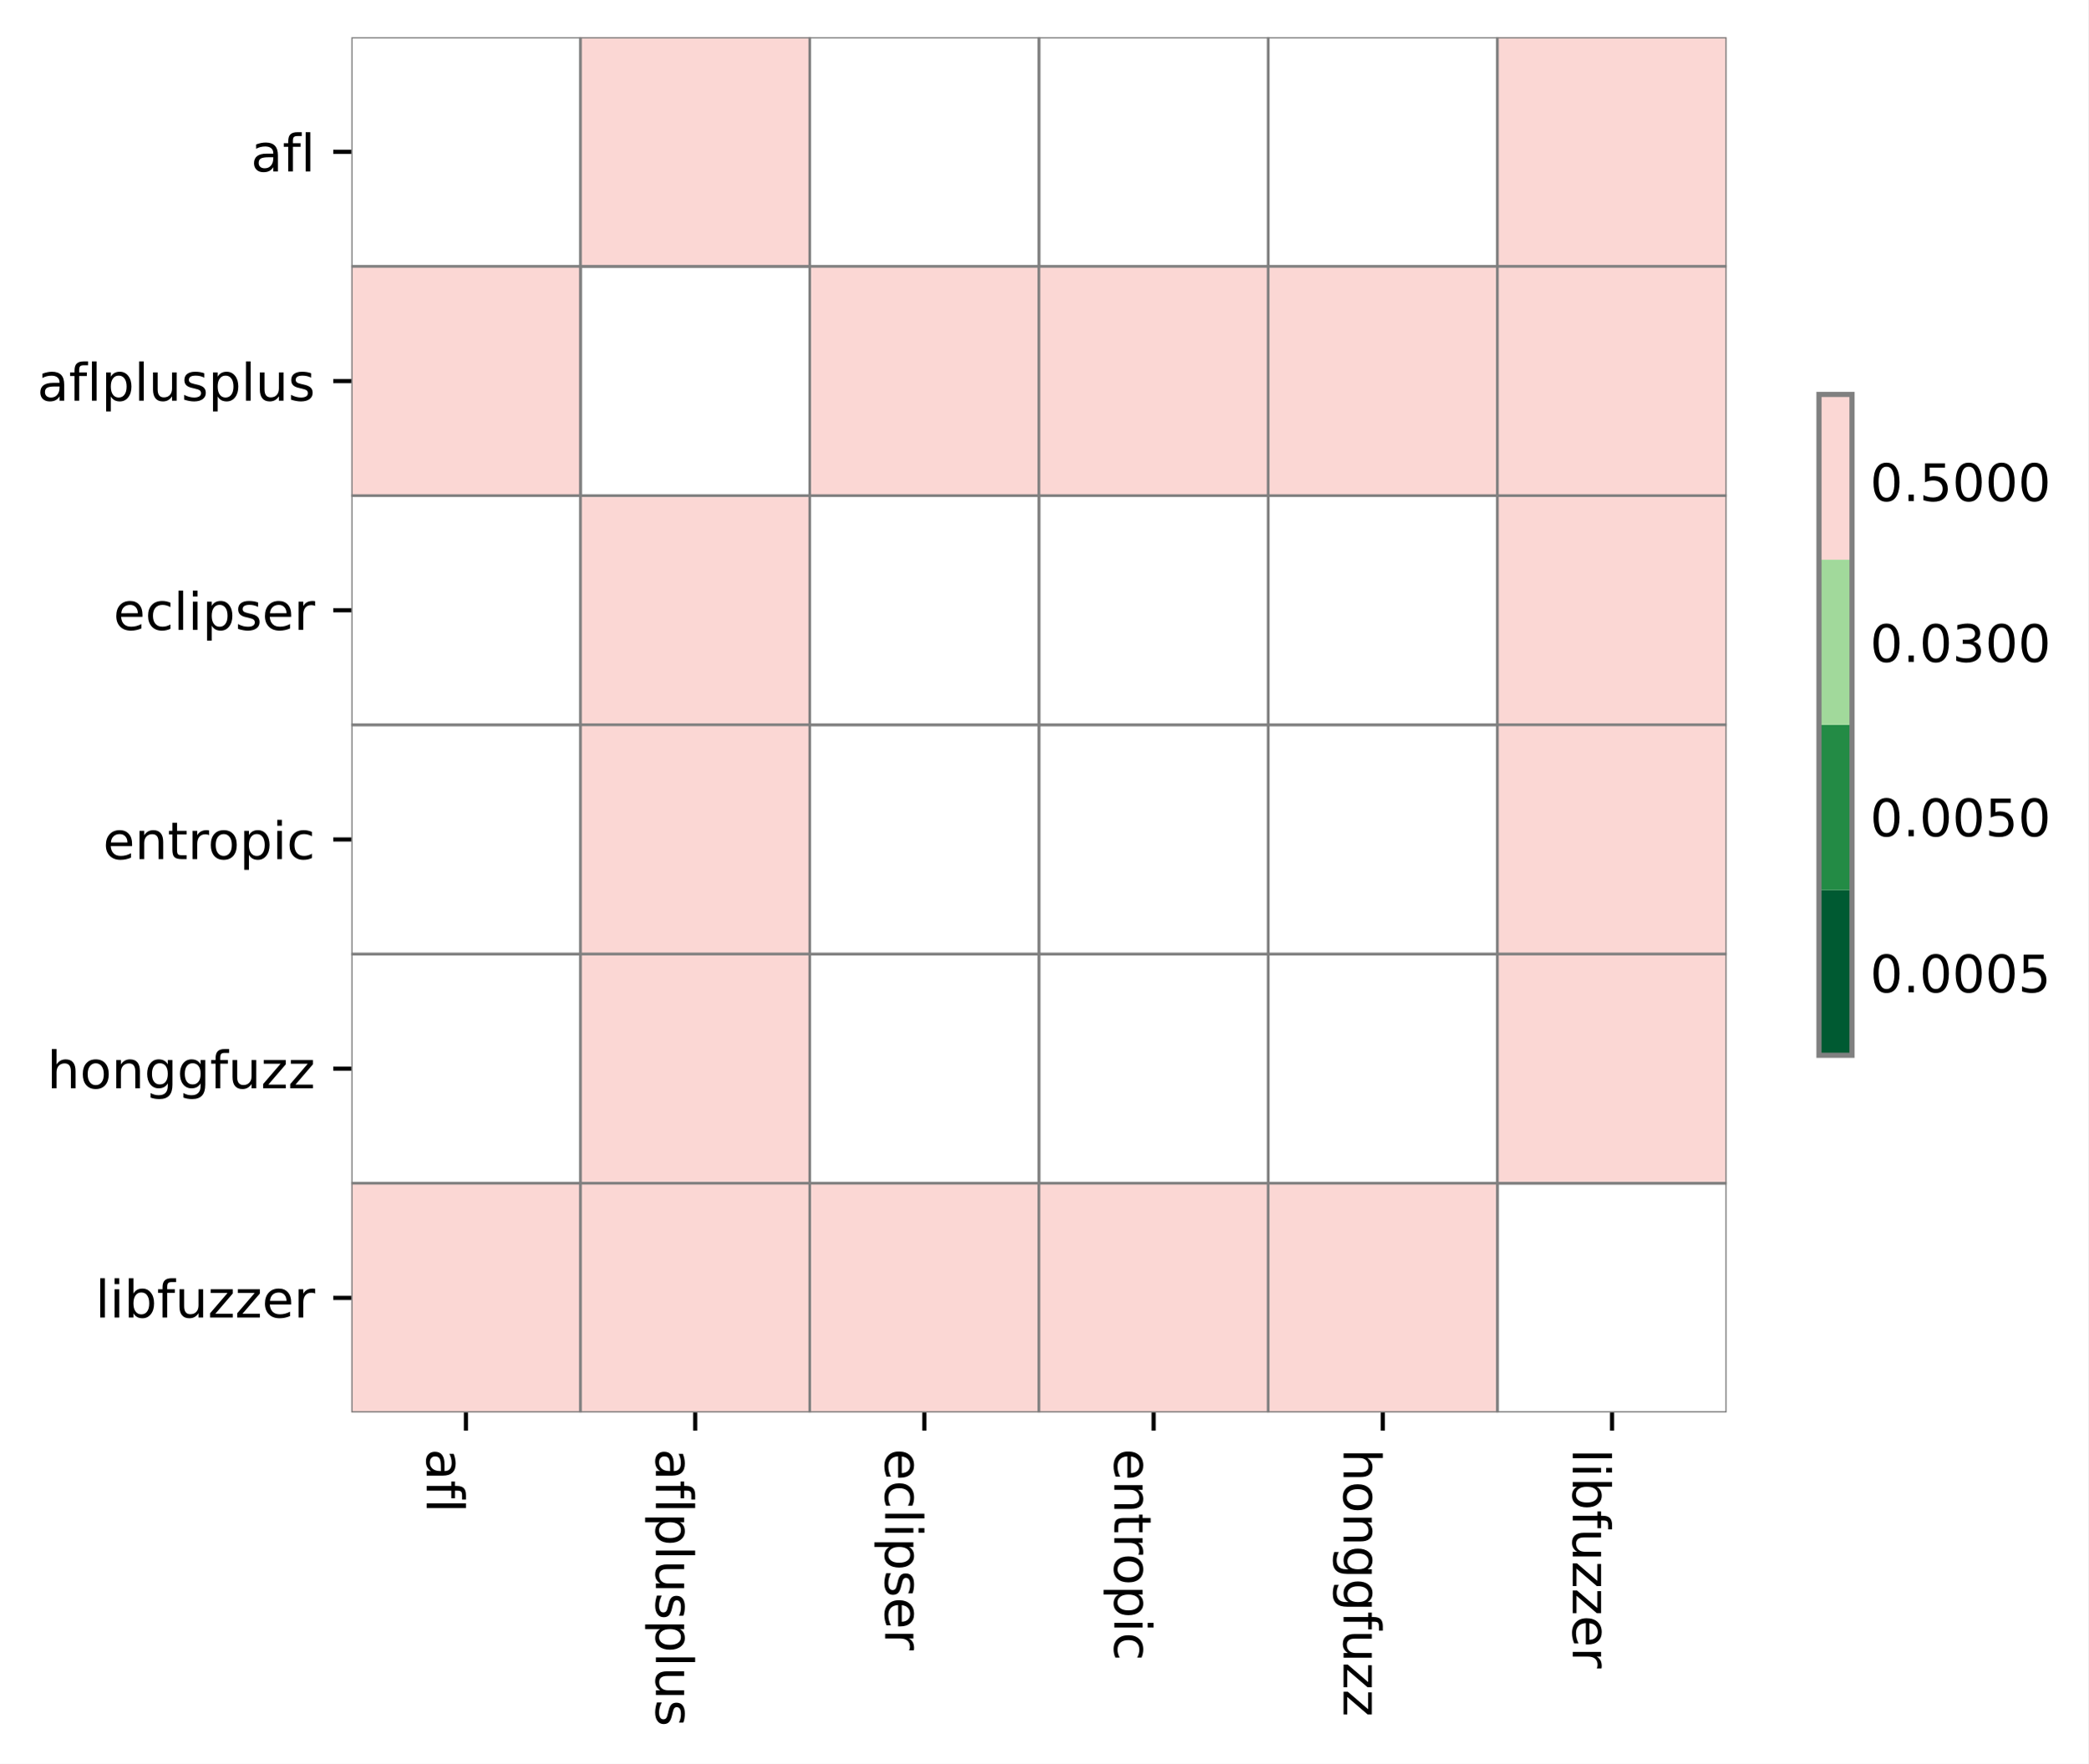
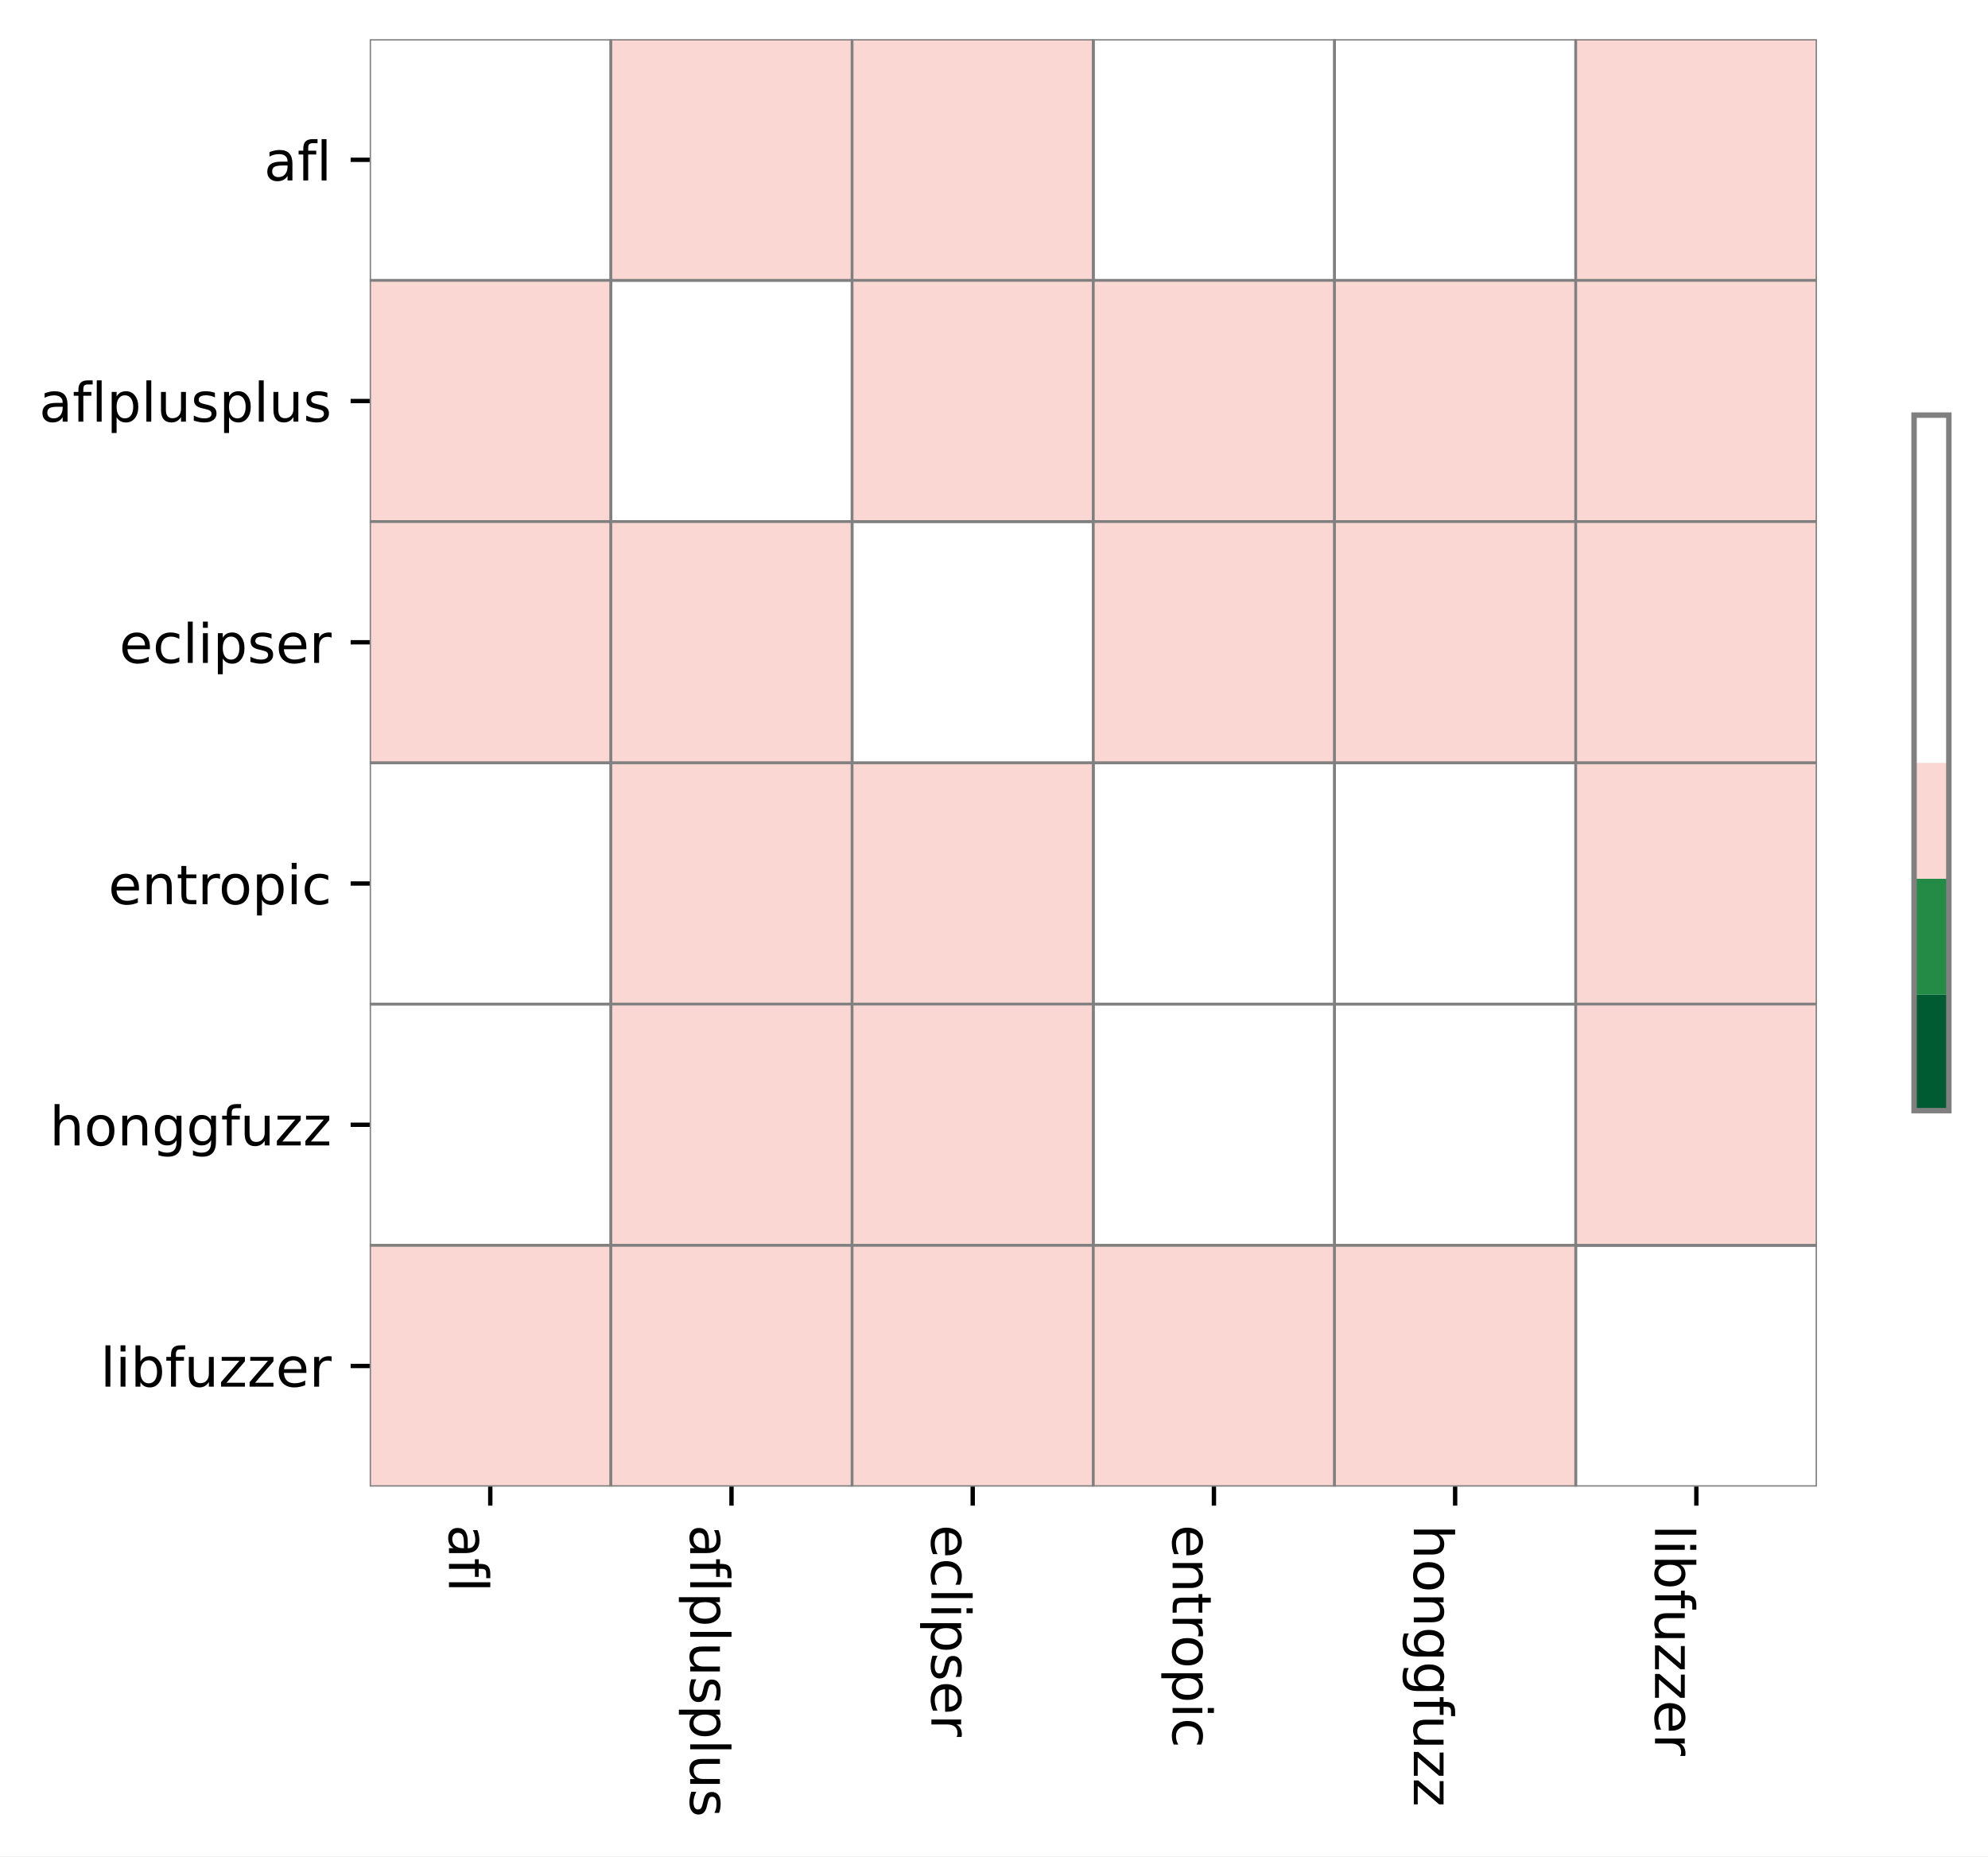
- <svg xmlns="http://www.w3.org/2000/svg" xmlns:xlink="http://www.w3.org/1999/xlink" width="404.026pt" height="341.285pt" viewBox="0 0 404.026 341.285" version="1.1">
+ <svg xmlns="http://www.w3.org/2000/svg" xmlns:xlink="http://www.w3.org/1999/xlink" width="365.535pt" height="341.285pt" viewBox="0 0 365.535 341.285" version="1.1">
  <defs>
    <style type="text/css">*{stroke-linejoin: round; stroke-linecap: butt}</style>
  </defs>
  <g id="figure_1">
    <g id="patch_1">
-       <path d="M 0 341.285  L 404.026 341.285  L 404.026 0  L 0 0  z " style="fill: #ffffff" />
+       <path d="M 0 341.285  L 365.535 341.285  L 365.535 0  L 0 0  z " style="fill: #ffffff" />
    </g>
    <g id="axes_1">
      <g id="patch_2">
        <path d="M 67.973 273.312  L 334.085 273.312  L 334.085 7.2  L 67.973 7.2  z " style="fill: #ffffff" />
      </g>
      <g id="QuadMesh_1">
-         <path d="M 67.973 7.2  L 112.325 7.2  L 112.325 51.552  L 67.973 51.552  L 67.973 7.2  " clip-path="url(#pc93b83609f)" style="fill: none; stroke: #808080; stroke-width: 0.5" />
-         <path d="M 112.325 7.2  L 156.677 7.2  L 156.677 51.552  L 112.325 51.552  L 112.325 7.2  " clip-path="url(#pc93b83609f)" style="fill: #fbd7d4; stroke: #808080; stroke-width: 0.5" />
-         <path d="M 156.677 7.2  L 201.029 7.2  L 201.029 51.552  L 156.677 51.552  L 156.677 7.2  " clip-path="url(#pc93b83609f)" style="fill: none; stroke: #808080; stroke-width: 0.5" />
-         <path d="M 201.029 7.2  L 245.381 7.2  L 245.381 51.552  L 201.029 51.552  L 201.029 7.2  " clip-path="url(#pc93b83609f)" style="fill: none; stroke: #808080; stroke-width: 0.5" />
-         <path d="M 245.381 7.2  L 289.733 7.2  L 289.733 51.552  L 245.381 51.552  L 245.381 7.2  " clip-path="url(#pc93b83609f)" style="fill: none; stroke: #808080; stroke-width: 0.5" />
-         <path d="M 289.733 7.2  L 334.085 7.2  L 334.085 51.552  L 289.733 51.552  L 289.733 7.2  " clip-path="url(#pc93b83609f)" style="fill: #fbd7d4; stroke: #808080; stroke-width: 0.5" />
-         <path d="M 67.973 51.552  L 112.325 51.552  L 112.325 95.904  L 67.973 95.904  L 67.973 51.552  " clip-path="url(#pc93b83609f)" style="fill: #fbd7d4; stroke: #808080; stroke-width: 0.5" />
-         <path d="M 112.325 51.552  L 156.677 51.552  L 156.677 95.904  L 112.325 95.904  L 112.325 51.552  " clip-path="url(#pc93b83609f)" style="fill: none; stroke: #808080; stroke-width: 0.5" />
-         <path d="M 156.677 51.552  L 201.029 51.552  L 201.029 95.904  L 156.677 95.904  L 156.677 51.552  " clip-path="url(#pc93b83609f)" style="fill: #fbd7d4; stroke: #808080; stroke-width: 0.5" />
-         <path d="M 201.029 51.552  L 245.381 51.552  L 245.381 95.904  L 201.029 95.904  L 201.029 51.552  " clip-path="url(#pc93b83609f)" style="fill: #fbd7d4; stroke: #808080; stroke-width: 0.5" />
-         <path d="M 245.381 51.552  L 289.733 51.552  L 289.733 95.904  L 245.381 95.904  L 245.381 51.552  " clip-path="url(#pc93b83609f)" style="fill: #fbd7d4; stroke: #808080; stroke-width: 0.5" />
-         <path d="M 289.733 51.552  L 334.085 51.552  L 334.085 95.904  L 289.733 95.904  L 289.733 51.552  " clip-path="url(#pc93b83609f)" style="fill: #fbd7d4; stroke: #808080; stroke-width: 0.5" />
-         <path d="M 67.973 95.904  L 112.325 95.904  L 112.325 140.256  L 67.973 140.256  L 67.973 95.904  " clip-path="url(#pc93b83609f)" style="fill: none; stroke: #808080; stroke-width: 0.5" />
-         <path d="M 112.325 95.904  L 156.677 95.904  L 156.677 140.256  L 112.325 140.256  L 112.325 95.904  " clip-path="url(#pc93b83609f)" style="fill: #fbd7d4; stroke: #808080; stroke-width: 0.5" />
-         <path d="M 156.677 95.904  L 201.029 95.904  L 201.029 140.256  L 156.677 140.256  L 156.677 95.904  " clip-path="url(#pc93b83609f)" style="fill: none; stroke: #808080; stroke-width: 0.5" />
-         <path d="M 201.029 95.904  L 245.381 95.904  L 245.381 140.256  L 201.029 140.256  L 201.029 95.904  " clip-path="url(#pc93b83609f)" style="fill: none; stroke: #808080; stroke-width: 0.5" />
-         <path d="M 245.381 95.904  L 289.733 95.904  L 289.733 140.256  L 245.381 140.256  L 245.381 95.904  " clip-path="url(#pc93b83609f)" style="fill: none; stroke: #808080; stroke-width: 0.5" />
-         <path d="M 289.733 95.904  L 334.085 95.904  L 334.085 140.256  L 289.733 140.256  L 289.733 95.904  " clip-path="url(#pc93b83609f)" style="fill: #fbd7d4; stroke: #808080; stroke-width: 0.5" />
-         <path d="M 67.973 140.256  L 112.325 140.256  L 112.325 184.608  L 67.973 184.608  L 67.973 140.256  " clip-path="url(#pc93b83609f)" style="fill: none; stroke: #808080; stroke-width: 0.5" />
-         <path d="M 112.325 140.256  L 156.677 140.256  L 156.677 184.608  L 112.325 184.608  L 112.325 140.256  " clip-path="url(#pc93b83609f)" style="fill: #fbd7d4; stroke: #808080; stroke-width: 0.5" />
-         <path d="M 156.677 140.256  L 201.029 140.256  L 201.029 184.608  L 156.677 184.608  L 156.677 140.256  " clip-path="url(#pc93b83609f)" style="fill: none; stroke: #808080; stroke-width: 0.5" />
-         <path d="M 201.029 140.256  L 245.381 140.256  L 245.381 184.608  L 201.029 184.608  L 201.029 140.256  " clip-path="url(#pc93b83609f)" style="fill: none; stroke: #808080; stroke-width: 0.5" />
-         <path d="M 245.381 140.256  L 289.733 140.256  L 289.733 184.608  L 245.381 184.608  L 245.381 140.256  " clip-path="url(#pc93b83609f)" style="fill: none; stroke: #808080; stroke-width: 0.5" />
-         <path d="M 289.733 140.256  L 334.085 140.256  L 334.085 184.608  L 289.733 184.608  L 289.733 140.256  " clip-path="url(#pc93b83609f)" style="fill: #fbd7d4; stroke: #808080; stroke-width: 0.5" />
-         <path d="M 67.973 184.608  L 112.325 184.608  L 112.325 228.96  L 67.973 228.96  L 67.973 184.608  " clip-path="url(#pc93b83609f)" style="fill: none; stroke: #808080; stroke-width: 0.5" />
-         <path d="M 112.325 184.608  L 156.677 184.608  L 156.677 228.96  L 112.325 228.96  L 112.325 184.608  " clip-path="url(#pc93b83609f)" style="fill: #fbd7d4; stroke: #808080; stroke-width: 0.5" />
-         <path d="M 156.677 184.608  L 201.029 184.608  L 201.029 228.96  L 156.677 228.96  L 156.677 184.608  " clip-path="url(#pc93b83609f)" style="fill: none; stroke: #808080; stroke-width: 0.5" />
-         <path d="M 201.029 184.608  L 245.381 184.608  L 245.381 228.96  L 201.029 228.96  L 201.029 184.608  " clip-path="url(#pc93b83609f)" style="fill: none; stroke: #808080; stroke-width: 0.5" />
-         <path d="M 245.381 184.608  L 289.733 184.608  L 289.733 228.96  L 245.381 228.96  L 245.381 184.608  " clip-path="url(#pc93b83609f)" style="fill: none; stroke: #808080; stroke-width: 0.5" />
-         <path d="M 289.733 184.608  L 334.085 184.608  L 334.085 228.96  L 289.733 228.96  L 289.733 184.608  " clip-path="url(#pc93b83609f)" style="fill: #fbd7d4; stroke: #808080; stroke-width: 0.5" />
-         <path d="M 67.973 228.96  L 112.325 228.96  L 112.325 273.312  L 67.973 273.312  L 67.973 228.96  " clip-path="url(#pc93b83609f)" style="fill: #fbd7d4; stroke: #808080; stroke-width: 0.5" />
-         <path d="M 112.325 228.96  L 156.677 228.96  L 156.677 273.312  L 112.325 273.312  L 112.325 228.96  " clip-path="url(#pc93b83609f)" style="fill: #fbd7d4; stroke: #808080; stroke-width: 0.5" />
-         <path d="M 156.677 228.96  L 201.029 228.96  L 201.029 273.312  L 156.677 273.312  L 156.677 228.96  " clip-path="url(#pc93b83609f)" style="fill: #fbd7d4; stroke: #808080; stroke-width: 0.5" />
-         <path d="M 201.029 228.96  L 245.381 228.96  L 245.381 273.312  L 201.029 273.312  L 201.029 228.96  " clip-path="url(#pc93b83609f)" style="fill: #fbd7d4; stroke: #808080; stroke-width: 0.5" />
-         <path d="M 245.381 228.96  L 289.733 228.96  L 289.733 273.312  L 245.381 273.312  L 245.381 228.96  " clip-path="url(#pc93b83609f)" style="fill: #fbd7d4; stroke: #808080; stroke-width: 0.5" />
-         <path d="M 289.733 228.96  L 334.085 228.96  L 334.085 273.312  L 289.733 273.312  L 289.733 228.96  " clip-path="url(#pc93b83609f)" style="fill: none; stroke: #808080; stroke-width: 0.5" />
+         <path d="M 67.973 7.2  L 112.325 7.2  L 112.325 51.552  L 67.973 51.552  L 67.973 7.2  " clip-path="url(#p9a3f2625b1)" style="fill: none; stroke: #808080; stroke-width: 0.5" />
+         <path d="M 112.325 7.2  L 156.677 7.2  L 156.677 51.552  L 112.325 51.552  L 112.325 7.2  " clip-path="url(#p9a3f2625b1)" style="fill: #fbd7d4; stroke: #808080; stroke-width: 0.5" />
+         <path d="M 156.677 7.2  L 201.029 7.2  L 201.029 51.552  L 156.677 51.552  L 156.677 7.2  " clip-path="url(#p9a3f2625b1)" style="fill: #fbd7d4; stroke: #808080; stroke-width: 0.5" />
+         <path d="M 201.029 7.2  L 245.381 7.2  L 245.381 51.552  L 201.029 51.552  L 201.029 7.2  " clip-path="url(#p9a3f2625b1)" style="fill: none; stroke: #808080; stroke-width: 0.5" />
+         <path d="M 245.381 7.2  L 289.733 7.2  L 289.733 51.552  L 245.381 51.552  L 245.381 7.2  " clip-path="url(#p9a3f2625b1)" style="fill: none; stroke: #808080; stroke-width: 0.5" />
+         <path d="M 289.733 7.2  L 334.085 7.2  L 334.085 51.552  L 289.733 51.552  L 289.733 7.2  " clip-path="url(#p9a3f2625b1)" style="fill: #fbd7d4; stroke: #808080; stroke-width: 0.5" />
+         <path d="M 67.973 51.552  L 112.325 51.552  L 112.325 95.904  L 67.973 95.904  L 67.973 51.552  " clip-path="url(#p9a3f2625b1)" style="fill: #fbd7d4; stroke: #808080; stroke-width: 0.5" />
+         <path d="M 112.325 51.552  L 156.677 51.552  L 156.677 95.904  L 112.325 95.904  L 112.325 51.552  " clip-path="url(#p9a3f2625b1)" style="fill: none; stroke: #808080; stroke-width: 0.5" />
+         <path d="M 156.677 51.552  L 201.029 51.552  L 201.029 95.904  L 156.677 95.904  L 156.677 51.552  " clip-path="url(#p9a3f2625b1)" style="fill: #fbd7d4; stroke: #808080; stroke-width: 0.5" />
+         <path d="M 201.029 51.552  L 245.381 51.552  L 245.381 95.904  L 201.029 95.904  L 201.029 51.552  " clip-path="url(#p9a3f2625b1)" style="fill: #fbd7d4; stroke: #808080; stroke-width: 0.5" />
+         <path d="M 245.381 51.552  L 289.733 51.552  L 289.733 95.904  L 245.381 95.904  L 245.381 51.552  " clip-path="url(#p9a3f2625b1)" style="fill: #fbd7d4; stroke: #808080; stroke-width: 0.5" />
+         <path d="M 289.733 51.552  L 334.085 51.552  L 334.085 95.904  L 289.733 95.904  L 289.733 51.552  " clip-path="url(#p9a3f2625b1)" style="fill: #fbd7d4; stroke: #808080; stroke-width: 0.5" />
+         <path d="M 67.973 95.904  L 112.325 95.904  L 112.325 140.256  L 67.973 140.256  L 67.973 95.904  " clip-path="url(#p9a3f2625b1)" style="fill: #fbd7d4; stroke: #808080; stroke-width: 0.5" />
+         <path d="M 112.325 95.904  L 156.677 95.904  L 156.677 140.256  L 112.325 140.256  L 112.325 95.904  " clip-path="url(#p9a3f2625b1)" style="fill: #fbd7d4; stroke: #808080; stroke-width: 0.5" />
+         <path d="M 156.677 95.904  L 201.029 95.904  L 201.029 140.256  L 156.677 140.256  L 156.677 95.904  " clip-path="url(#p9a3f2625b1)" style="fill: none; stroke: #808080; stroke-width: 0.5" />
+         <path d="M 201.029 95.904  L 245.381 95.904  L 245.381 140.256  L 201.029 140.256  L 201.029 95.904  " clip-path="url(#p9a3f2625b1)" style="fill: #fbd7d4; stroke: #808080; stroke-width: 0.5" />
+         <path d="M 245.381 95.904  L 289.733 95.904  L 289.733 140.256  L 245.381 140.256  L 245.381 95.904  " clip-path="url(#p9a3f2625b1)" style="fill: #fbd7d4; stroke: #808080; stroke-width: 0.5" />
+         <path d="M 289.733 95.904  L 334.085 95.904  L 334.085 140.256  L 289.733 140.256  L 289.733 95.904  " clip-path="url(#p9a3f2625b1)" style="fill: #fbd7d4; stroke: #808080; stroke-width: 0.5" />
+         <path d="M 67.973 140.256  L 112.325 140.256  L 112.325 184.608  L 67.973 184.608  L 67.973 140.256  " clip-path="url(#p9a3f2625b1)" style="fill: none; stroke: #808080; stroke-width: 0.5" />
+         <path d="M 112.325 140.256  L 156.677 140.256  L 156.677 184.608  L 112.325 184.608  L 112.325 140.256  " clip-path="url(#p9a3f2625b1)" style="fill: #fbd7d4; stroke: #808080; stroke-width: 0.5" />
+         <path d="M 156.677 140.256  L 201.029 140.256  L 201.029 184.608  L 156.677 184.608  L 156.677 140.256  " clip-path="url(#p9a3f2625b1)" style="fill: #fbd7d4; stroke: #808080; stroke-width: 0.5" />
+         <path d="M 201.029 140.256  L 245.381 140.256  L 245.381 184.608  L 201.029 184.608  L 201.029 140.256  " clip-path="url(#p9a3f2625b1)" style="fill: none; stroke: #808080; stroke-width: 0.5" />
+         <path d="M 245.381 140.256  L 289.733 140.256  L 289.733 184.608  L 245.381 184.608  L 245.381 140.256  " clip-path="url(#p9a3f2625b1)" style="fill: none; stroke: #808080; stroke-width: 0.5" />
+         <path d="M 289.733 140.256  L 334.085 140.256  L 334.085 184.608  L 289.733 184.608  L 289.733 140.256  " clip-path="url(#p9a3f2625b1)" style="fill: #fbd7d4; stroke: #808080; stroke-width: 0.5" />
+         <path d="M 67.973 184.608  L 112.325 184.608  L 112.325 228.96  L 67.973 228.96  L 67.973 184.608  " clip-path="url(#p9a3f2625b1)" style="fill: none; stroke: #808080; stroke-width: 0.5" />
+         <path d="M 112.325 184.608  L 156.677 184.608  L 156.677 228.96  L 112.325 228.96  L 112.325 184.608  " clip-path="url(#p9a3f2625b1)" style="fill: #fbd7d4; stroke: #808080; stroke-width: 0.5" />
+         <path d="M 156.677 184.608  L 201.029 184.608  L 201.029 228.96  L 156.677 228.96  L 156.677 184.608  " clip-path="url(#p9a3f2625b1)" style="fill: #fbd7d4; stroke: #808080; stroke-width: 0.5" />
+         <path d="M 201.029 184.608  L 245.381 184.608  L 245.381 228.96  L 201.029 228.96  L 201.029 184.608  " clip-path="url(#p9a3f2625b1)" style="fill: none; stroke: #808080; stroke-width: 0.5" />
+         <path d="M 245.381 184.608  L 289.733 184.608  L 289.733 228.96  L 245.381 228.96  L 245.381 184.608  " clip-path="url(#p9a3f2625b1)" style="fill: none; stroke: #808080; stroke-width: 0.5" />
+         <path d="M 289.733 184.608  L 334.085 184.608  L 334.085 228.96  L 289.733 228.96  L 289.733 184.608  " clip-path="url(#p9a3f2625b1)" style="fill: #fbd7d4; stroke: #808080; stroke-width: 0.5" />
+         <path d="M 67.973 228.96  L 112.325 228.96  L 112.325 273.312  L 67.973 273.312  L 67.973 228.96  " clip-path="url(#p9a3f2625b1)" style="fill: #fbd7d4; stroke: #808080; stroke-width: 0.5" />
+         <path d="M 112.325 228.96  L 156.677 228.96  L 156.677 273.312  L 112.325 273.312  L 112.325 228.96  " clip-path="url(#p9a3f2625b1)" style="fill: #fbd7d4; stroke: #808080; stroke-width: 0.5" />
+         <path d="M 156.677 228.96  L 201.029 228.96  L 201.029 273.312  L 156.677 273.312  L 156.677 228.96  " clip-path="url(#p9a3f2625b1)" style="fill: #fbd7d4; stroke: #808080; stroke-width: 0.5" />
+         <path d="M 201.029 228.96  L 245.381 228.96  L 245.381 273.312  L 201.029 273.312  L 201.029 228.96  " clip-path="url(#p9a3f2625b1)" style="fill: #fbd7d4; stroke: #808080; stroke-width: 0.5" />
+         <path d="M 245.381 228.96  L 289.733 228.96  L 289.733 273.312  L 245.381 273.312  L 245.381 228.96  " clip-path="url(#p9a3f2625b1)" style="fill: #fbd7d4; stroke: #808080; stroke-width: 0.5" />
+         <path d="M 289.733 228.96  L 334.085 228.96  L 334.085 273.312  L 289.733 273.312  L 289.733 228.96  " clip-path="url(#p9a3f2625b1)" style="fill: none; stroke: #808080; stroke-width: 0.5" />
      </g>
      <g id="matplotlib.axis_1">
        <g id="xtick_1">
          <g id="line2d_1">
            <defs>
-               <path id="mb6310f0962" d="M 0 0  L 0 3.5  " style="stroke: #000000; stroke-width: 0.8" />
+               <path id="me389a4b0a9" d="M 0 0  L 0 3.5  " style="stroke: #000000; stroke-width: 0.8" />
            </defs>
            <g>
-               <use xlink:href="#mb6310f0962" x="90.149" y="273.312" style="stroke: #000000; stroke-width: 0.8" />
+               <use xlink:href="#me389a4b0a9" x="90.149" y="273.312" style="stroke: #000000; stroke-width: 0.8" />
            </g>
          </g>
          <g id="text_1">
            <g transform="translate(82.551 280.312)rotate(-270)scale(0.1 -0.1)">
              <defs>
                <path id="DejaVuSans-61" d="M 2194 1759  Q 1497 1759 1228 1600  Q 959 1441 959 1056  Q 959 750 1161 570  Q 1363 391 1709 391  Q 2188 391 2477 730  Q 2766 1069 2766 1631  L 2766 1759  L 2194 1759  z M 3341 1997  L 3341 0  L 2766 0  L 2766 531  Q 2569 213 2275 61  Q 1981 -91 1556 -91  Q 1019 -91 701 211  Q 384 513 384 1019  Q 384 1609 779 1909  Q 1175 2209 1959 2209  L 2766 2209  L 2766 2266  Q 2766 2663 2505 2880  Q 2244 3097 1772 3097  Q 1472 3097 1187 3025  Q 903 2953 641 2809  L 641 3341  Q 956 3463 1253 3523  Q 1550 3584 1831 3584  Q 2591 3584 2966 3190  Q 3341 2797 3341 1997  z " transform="scale(0.015625)" />
                <path id="DejaVuSans-66" d="M 2375 4863  L 2375 4384  L 1825 4384  Q 1516 4384 1395 4259  Q 1275 4134 1275 3809  L 1275 3500  L 2222 3500  L 2222 3053  L 1275 3053  L 1275 0  L 697 0  L 697 3053  L 147 3053  L 147 3500  L 697 3500  L 697 3744  Q 697 4328 969 4595  Q 1241 4863 1831 4863  L 2375 4863  z " transform="scale(0.015625)" />
                <path id="DejaVuSans-6c" d="M 603 4863  L 1178 4863  L 1178 0  L 603 0  L 603 4863  z " transform="scale(0.015625)" />
              </defs>
              <use xlink:href="#DejaVuSans-61" />
              <use xlink:href="#DejaVuSans-66" x="61.279" />
              <use xlink:href="#DejaVuSans-6c" x="96.484" />
            </g>
          </g>
        </g>
        <g id="xtick_2">
          <g id="line2d_2">
            <g>
-               <use xlink:href="#mb6310f0962" x="134.501" y="273.312" style="stroke: #000000; stroke-width: 0.8" />
+               <use xlink:href="#me389a4b0a9" x="134.501" y="273.312" style="stroke: #000000; stroke-width: 0.8" />
            </g>
          </g>
          <g id="text_2">
            <g transform="translate(126.903 280.312)rotate(-270)scale(0.1 -0.1)">
              <defs>
                <path id="DejaVuSans-70" d="M 1159 525  L 1159 -1331  L 581 -1331  L 581 3500  L 1159 3500  L 1159 2969  Q 1341 3281 1617 3432  Q 1894 3584 2278 3584  Q 2916 3584 3314 3078  Q 3713 2572 3713 1747  Q 3713 922 3314 415  Q 2916 -91 2278 -91  Q 1894 -91 1617 61  Q 1341 213 1159 525  z M 3116 1747  Q 3116 2381 2855 2742  Q 2594 3103 2138 3103  Q 1681 3103 1420 2742  Q 1159 2381 1159 1747  Q 1159 1113 1420 752  Q 1681 391 2138 391  Q 2594 391 2855 752  Q 3116 1113 3116 1747  z " transform="scale(0.015625)" />
                <path id="DejaVuSans-75" d="M 544 1381  L 544 3500  L 1119 3500  L 1119 1403  Q 1119 906 1312 657  Q 1506 409 1894 409  Q 2359 409 2629 706  Q 2900 1003 2900 1516  L 2900 3500  L 3475 3500  L 3475 0  L 2900 0  L 2900 538  Q 2691 219 2414 64  Q 2138 -91 1772 -91  Q 1169 -91 856 284  Q 544 659 544 1381  z M 1991 3584  L 1991 3584  z " transform="scale(0.015625)" />
                <path id="DejaVuSans-73" d="M 2834 3397  L 2834 2853  Q 2591 2978 2328 3040  Q 2066 3103 1784 3103  Q 1356 3103 1142 2972  Q 928 2841 928 2578  Q 928 2378 1081 2264  Q 1234 2150 1697 2047  L 1894 2003  Q 2506 1872 2764 1633  Q 3022 1394 3022 966  Q 3022 478 2636 193  Q 2250 -91 1575 -91  Q 1294 -91 989 -36  Q 684 19 347 128  L 347 722  Q 666 556 975 473  Q 1284 391 1588 391  Q 1994 391 2212 530  Q 2431 669 2431 922  Q 2431 1156 2273 1281  Q 2116 1406 1581 1522  L 1381 1569  Q 847 1681 609 1914  Q 372 2147 372 2553  Q 372 3047 722 3315  Q 1072 3584 1716 3584  Q 2034 3584 2315 3537  Q 2597 3491 2834 3397  z " transform="scale(0.015625)" />
              </defs>
              <use xlink:href="#DejaVuSans-61" />
              <use xlink:href="#DejaVuSans-66" x="61.279" />
              <use xlink:href="#DejaVuSans-6c" x="96.484" />
              <use xlink:href="#DejaVuSans-70" x="124.268" />
              <use xlink:href="#DejaVuSans-6c" x="187.744" />
              <use xlink:href="#DejaVuSans-75" x="215.527" />
              <use xlink:href="#DejaVuSans-73" x="278.906" />
              <use xlink:href="#DejaVuSans-70" x="331.006" />
              <use xlink:href="#DejaVuSans-6c" x="394.482" />
              <use xlink:href="#DejaVuSans-75" x="422.266" />
              <use xlink:href="#DejaVuSans-73" x="485.645" />
            </g>
          </g>
        </g>
        <g id="xtick_3">
          <g id="line2d_3">
            <g>
-               <use xlink:href="#mb6310f0962" x="178.853" y="273.312" style="stroke: #000000; stroke-width: 0.8" />
+               <use xlink:href="#me389a4b0a9" x="178.853" y="273.312" style="stroke: #000000; stroke-width: 0.8" />
            </g>
          </g>
          <g id="text_3">
            <g transform="translate(171.255 280.312)rotate(-270)scale(0.1 -0.1)">
              <defs>
                <path id="DejaVuSans-65" d="M 3597 1894  L 3597 1613  L 953 1613  Q 991 1019 1311 708  Q 1631 397 2203 397  Q 2534 397 2845 478  Q 3156 559 3463 722  L 3463 178  Q 3153 47 2828 -22  Q 2503 -91 2169 -91  Q 1331 -91 842 396  Q 353 884 353 1716  Q 353 2575 817 3079  Q 1281 3584 2069 3584  Q 2775 3584 3186 3129  Q 3597 2675 3597 1894  z M 3022 2063  Q 3016 2534 2758 2815  Q 2500 3097 2075 3097  Q 1594 3097 1305 2825  Q 1016 2553 972 2059  L 3022 2063  z " transform="scale(0.015625)" />
                <path id="DejaVuSans-63" d="M 3122 3366  L 3122 2828  Q 2878 2963 2633 3030  Q 2388 3097 2138 3097  Q 1578 3097 1268 2742  Q 959 2388 959 1747  Q 959 1106 1268 751  Q 1578 397 2138 397  Q 2388 397 2633 464  Q 2878 531 3122 666  L 3122 134  Q 2881 22 2623 -34  Q 2366 -91 2075 -91  Q 1284 -91 818 406  Q 353 903 353 1747  Q 353 2603 823 3093  Q 1294 3584 2113 3584  Q 2378 3584 2631 3529  Q 2884 3475 3122 3366  z " transform="scale(0.015625)" />
                <path id="DejaVuSans-69" d="M 603 3500  L 1178 3500  L 1178 0  L 603 0  L 603 3500  z M 603 4863  L 1178 4863  L 1178 4134  L 603 4134  L 603 4863  z " transform="scale(0.015625)" />
                <path id="DejaVuSans-72" d="M 2631 2963  Q 2534 3019 2420 3045  Q 2306 3072 2169 3072  Q 1681 3072 1420 2755  Q 1159 2438 1159 1844  L 1159 0  L 581 0  L 581 3500  L 1159 3500  L 1159 2956  Q 1341 3275 1631 3429  Q 1922 3584 2338 3584  Q 2397 3584 2469 3576  Q 2541 3569 2628 3553  L 2631 2963  z " transform="scale(0.015625)" />
              </defs>
              <use xlink:href="#DejaVuSans-65" />
              <use xlink:href="#DejaVuSans-63" x="61.523" />
              <use xlink:href="#DejaVuSans-6c" x="116.504" />
              <use xlink:href="#DejaVuSans-69" x="144.287" />
              <use xlink:href="#DejaVuSans-70" x="172.07" />
              <use xlink:href="#DejaVuSans-73" x="235.547" />
              <use xlink:href="#DejaVuSans-65" x="287.646" />
              <use xlink:href="#DejaVuSans-72" x="349.17" />
            </g>
          </g>
        </g>
        <g id="xtick_4">
          <g id="line2d_4">
            <g>
-               <use xlink:href="#mb6310f0962" x="223.205" y="273.312" style="stroke: #000000; stroke-width: 0.8" />
+               <use xlink:href="#me389a4b0a9" x="223.205" y="273.312" style="stroke: #000000; stroke-width: 0.8" />
            </g>
          </g>
          <g id="text_4">
            <g transform="translate(215.607 280.312)rotate(-270)scale(0.1 -0.1)">
              <defs>
                <path id="DejaVuSans-6e" d="M 3513 2113  L 3513 0  L 2938 0  L 2938 2094  Q 2938 2591 2744 2837  Q 2550 3084 2163 3084  Q 1697 3084 1428 2787  Q 1159 2491 1159 1978  L 1159 0  L 581 0  L 581 3500  L 1159 3500  L 1159 2956  Q 1366 3272 1645 3428  Q 1925 3584 2291 3584  Q 2894 3584 3203 3211  Q 3513 2838 3513 2113  z " transform="scale(0.015625)" />
                <path id="DejaVuSans-74" d="M 1172 4494  L 1172 3500  L 2356 3500  L 2356 3053  L 1172 3053  L 1172 1153  Q 1172 725 1289 603  Q 1406 481 1766 481  L 2356 481  L 2356 0  L 1766 0  Q 1100 0 847 248  Q 594 497 594 1153  L 594 3053  L 172 3053  L 172 3500  L 594 3500  L 594 4494  L 1172 4494  z " transform="scale(0.015625)" />
                <path id="DejaVuSans-6f" d="M 1959 3097  Q 1497 3097 1228 2736  Q 959 2375 959 1747  Q 959 1119 1226 758  Q 1494 397 1959 397  Q 2419 397 2687 759  Q 2956 1122 2956 1747  Q 2956 2369 2687 2733  Q 2419 3097 1959 3097  z M 1959 3584  Q 2709 3584 3137 3096  Q 3566 2609 3566 1747  Q 3566 888 3137 398  Q 2709 -91 1959 -91  Q 1206 -91 779 398  Q 353 888 353 1747  Q 353 2609 779 3096  Q 1206 3584 1959 3584  z " transform="scale(0.015625)" />
              </defs>
              <use xlink:href="#DejaVuSans-65" />
              <use xlink:href="#DejaVuSans-6e" x="61.523" />
              <use xlink:href="#DejaVuSans-74" x="124.902" />
              <use xlink:href="#DejaVuSans-72" x="164.111" />
              <use xlink:href="#DejaVuSans-6f" x="202.975" />
              <use xlink:href="#DejaVuSans-70" x="264.156" />
              <use xlink:href="#DejaVuSans-69" x="327.633" />
              <use xlink:href="#DejaVuSans-63" x="355.416" />
            </g>
          </g>
        </g>
        <g id="xtick_5">
          <g id="line2d_5">
            <g>
-               <use xlink:href="#mb6310f0962" x="267.557" y="273.312" style="stroke: #000000; stroke-width: 0.8" />
+               <use xlink:href="#me389a4b0a9" x="267.557" y="273.312" style="stroke: #000000; stroke-width: 0.8" />
            </g>
          </g>
          <g id="text_5">
            <g transform="translate(259.959 280.312)rotate(-270)scale(0.1 -0.1)">
              <defs>
                <path id="DejaVuSans-68" d="M 3513 2113  L 3513 0  L 2938 0  L 2938 2094  Q 2938 2591 2744 2837  Q 2550 3084 2163 3084  Q 1697 3084 1428 2787  Q 1159 2491 1159 1978  L 1159 0  L 581 0  L 581 4863  L 1159 4863  L 1159 2956  Q 1366 3272 1645 3428  Q 1925 3584 2291 3584  Q 2894 3584 3203 3211  Q 3513 2838 3513 2113  z " transform="scale(0.015625)" />
                <path id="DejaVuSans-67" d="M 2906 1791  Q 2906 2416 2648 2759  Q 2391 3103 1925 3103  Q 1463 3103 1205 2759  Q 947 2416 947 1791  Q 947 1169 1205 825  Q 1463 481 1925 481  Q 2391 481 2648 825  Q 2906 1169 2906 1791  z M 3481 434  Q 3481 -459 3084 -895  Q 2688 -1331 1869 -1331  Q 1566 -1331 1297 -1286  Q 1028 -1241 775 -1147  L 775 -588  Q 1028 -725 1275 -790  Q 1522 -856 1778 -856  Q 2344 -856 2625 -561  Q 2906 -266 2906 331  L 2906 616  Q 2728 306 2450 153  Q 2172 0 1784 0  Q 1141 0 747 490  Q 353 981 353 1791  Q 353 2603 747 3093  Q 1141 3584 1784 3584  Q 2172 3584 2450 3431  Q 2728 3278 2906 2969  L 2906 3500  L 3481 3500  L 3481 434  z " transform="scale(0.015625)" />
                <path id="DejaVuSans-7a" d="M 353 3500  L 3084 3500  L 3084 2975  L 922 459  L 3084 459  L 3084 0  L 275 0  L 275 525  L 2438 3041  L 353 3041  L 353 3500  z " transform="scale(0.015625)" />
              </defs>
              <use xlink:href="#DejaVuSans-68" />
              <use xlink:href="#DejaVuSans-6f" x="63.379" />
              <use xlink:href="#DejaVuSans-6e" x="124.561" />
              <use xlink:href="#DejaVuSans-67" x="187.939" />
              <use xlink:href="#DejaVuSans-67" x="251.416" />
              <use xlink:href="#DejaVuSans-66" x="314.893" />
              <use xlink:href="#DejaVuSans-75" x="350.098" />
              <use xlink:href="#DejaVuSans-7a" x="413.477" />
              <use xlink:href="#DejaVuSans-7a" x="465.967" />
            </g>
          </g>
        </g>
        <g id="xtick_6">
          <g id="line2d_6">
            <g>
-               <use xlink:href="#mb6310f0962" x="311.909" y="273.312" style="stroke: #000000; stroke-width: 0.8" />
+               <use xlink:href="#me389a4b0a9" x="311.909" y="273.312" style="stroke: #000000; stroke-width: 0.8" />
            </g>
          </g>
          <g id="text_6">
            <g transform="translate(304.311 280.312)rotate(-270)scale(0.1 -0.1)">
              <defs>
                <path id="DejaVuSans-62" d="M 3116 1747  Q 3116 2381 2855 2742  Q 2594 3103 2138 3103  Q 1681 3103 1420 2742  Q 1159 2381 1159 1747  Q 1159 1113 1420 752  Q 1681 391 2138 391  Q 2594 391 2855 752  Q 3116 1113 3116 1747  z M 1159 2969  Q 1341 3281 1617 3432  Q 1894 3584 2278 3584  Q 2916 3584 3314 3078  Q 3713 2572 3713 1747  Q 3713 922 3314 415  Q 2916 -91 2278 -91  Q 1894 -91 1617 61  Q 1341 213 1159 525  L 1159 0  L 581 0  L 581 4863  L 1159 4863  L 1159 2969  z " transform="scale(0.015625)" />
              </defs>
              <use xlink:href="#DejaVuSans-6c" />
              <use xlink:href="#DejaVuSans-69" x="27.783" />
              <use xlink:href="#DejaVuSans-62" x="55.566" />
              <use xlink:href="#DejaVuSans-66" x="119.043" />
              <use xlink:href="#DejaVuSans-75" x="154.248" />
              <use xlink:href="#DejaVuSans-7a" x="217.627" />
              <use xlink:href="#DejaVuSans-7a" x="270.117" />
              <use xlink:href="#DejaVuSans-65" x="322.607" />
              <use xlink:href="#DejaVuSans-72" x="384.131" />
            </g>
          </g>
        </g>
      </g>
      <g id="matplotlib.axis_2">
        <g id="ytick_1">
          <g id="line2d_7">
            <defs>
-               <path id="mf85da977ce" d="M 0 0  L -3.5 0  " style="stroke: #000000; stroke-width: 0.8" />
+               <path id="m0bf20f4e32" d="M 0 0  L -3.5 0  " style="stroke: #000000; stroke-width: 0.8" />
            </defs>
            <g>
-               <use xlink:href="#mf85da977ce" x="67.973" y="29.376" style="stroke: #000000; stroke-width: 0.8" />
+               <use xlink:href="#m0bf20f4e32" x="67.973" y="29.376" style="stroke: #000000; stroke-width: 0.8" />
            </g>
          </g>
          <g id="text_7">
            <g transform="translate(48.54688 33.17522)scale(0.1 -0.1)">
              <use xlink:href="#DejaVuSans-61" />
              <use xlink:href="#DejaVuSans-66" x="61.279" />
              <use xlink:href="#DejaVuSans-6c" x="96.484" />
            </g>
          </g>
        </g>
        <g id="ytick_2">
          <g id="line2d_8">
            <g>
-               <use xlink:href="#mf85da977ce" x="67.973" y="73.728" style="stroke: #000000; stroke-width: 0.8" />
+               <use xlink:href="#m0bf20f4e32" x="67.973" y="73.728" style="stroke: #000000; stroke-width: 0.8" />
            </g>
          </g>
          <g id="text_8">
            <g transform="translate(7.2 77.52722)scale(0.1 -0.1)">
              <use xlink:href="#DejaVuSans-61" />
              <use xlink:href="#DejaVuSans-66" x="61.279" />
              <use xlink:href="#DejaVuSans-6c" x="96.484" />
              <use xlink:href="#DejaVuSans-70" x="124.268" />
              <use xlink:href="#DejaVuSans-6c" x="187.744" />
              <use xlink:href="#DejaVuSans-75" x="215.527" />
              <use xlink:href="#DejaVuSans-73" x="278.906" />
              <use xlink:href="#DejaVuSans-70" x="331.006" />
              <use xlink:href="#DejaVuSans-6c" x="394.482" />
              <use xlink:href="#DejaVuSans-75" x="422.266" />
              <use xlink:href="#DejaVuSans-73" x="485.645" />
            </g>
          </g>
        </g>
        <g id="ytick_3">
          <g id="line2d_9">
            <g>
-               <use xlink:href="#mf85da977ce" x="67.973" y="118.08" style="stroke: #000000; stroke-width: 0.8" />
+               <use xlink:href="#m0bf20f4e32" x="67.973" y="118.08" style="stroke: #000000; stroke-width: 0.8" />
            </g>
          </g>
          <g id="text_9">
            <g transform="translate(21.94375 121.8792)scale(0.1 -0.1)">
              <use xlink:href="#DejaVuSans-65" />
              <use xlink:href="#DejaVuSans-63" x="61.523" />
              <use xlink:href="#DejaVuSans-6c" x="116.504" />
              <use xlink:href="#DejaVuSans-69" x="144.287" />
              <use xlink:href="#DejaVuSans-70" x="172.07" />
              <use xlink:href="#DejaVuSans-73" x="235.547" />
              <use xlink:href="#DejaVuSans-65" x="287.646" />
              <use xlink:href="#DejaVuSans-72" x="349.17" />
            </g>
          </g>
        </g>
        <g id="ytick_4">
          <g id="line2d_10">
            <g>
-               <use xlink:href="#mf85da977ce" x="67.973" y="162.432" style="stroke: #000000; stroke-width: 0.8" />
+               <use xlink:href="#m0bf20f4e32" x="67.973" y="162.432" style="stroke: #000000; stroke-width: 0.8" />
            </g>
          </g>
          <g id="text_10">
            <g transform="translate(19.93281 166.2312)scale(0.1 -0.1)">
              <use xlink:href="#DejaVuSans-65" />
              <use xlink:href="#DejaVuSans-6e" x="61.523" />
              <use xlink:href="#DejaVuSans-74" x="124.902" />
              <use xlink:href="#DejaVuSans-72" x="164.111" />
              <use xlink:href="#DejaVuSans-6f" x="202.975" />
              <use xlink:href="#DejaVuSans-70" x="264.156" />
              <use xlink:href="#DejaVuSans-69" x="327.633" />
              <use xlink:href="#DejaVuSans-63" x="355.416" />
            </g>
          </g>
        </g>
        <g id="ytick_5">
          <g id="line2d_11">
            <g>
-               <use xlink:href="#mf85da977ce" x="67.973" y="206.784" style="stroke: #000000; stroke-width: 0.8" />
+               <use xlink:href="#m0bf20f4e32" x="67.973" y="206.784" style="stroke: #000000; stroke-width: 0.8" />
            </g>
          </g>
          <g id="text_11">
            <g transform="translate(9.128125 210.5832)scale(0.1 -0.1)">
              <use xlink:href="#DejaVuSans-68" />
              <use xlink:href="#DejaVuSans-6f" x="63.379" />
              <use xlink:href="#DejaVuSans-6e" x="124.561" />
              <use xlink:href="#DejaVuSans-67" x="187.939" />
              <use xlink:href="#DejaVuSans-67" x="251.416" />
              <use xlink:href="#DejaVuSans-66" x="314.893" />
              <use xlink:href="#DejaVuSans-75" x="350.098" />
              <use xlink:href="#DejaVuSans-7a" x="413.477" />
              <use xlink:href="#DejaVuSans-7a" x="465.967" />
            </g>
          </g>
        </g>
        <g id="ytick_6">
          <g id="line2d_12">
            <g>
-               <use xlink:href="#mf85da977ce" x="67.973" y="251.136" style="stroke: #000000; stroke-width: 0.8" />
+               <use xlink:href="#m0bf20f4e32" x="67.973" y="251.136" style="stroke: #000000; stroke-width: 0.8" />
            </g>
          </g>
          <g id="text_12">
            <g transform="translate(18.45 254.9352)scale(0.1 -0.1)">
              <use xlink:href="#DejaVuSans-6c" />
              <use xlink:href="#DejaVuSans-69" x="27.783" />
              <use xlink:href="#DejaVuSans-62" x="55.566" />
              <use xlink:href="#DejaVuSans-66" x="119.043" />
              <use xlink:href="#DejaVuSans-75" x="154.248" />
              <use xlink:href="#DejaVuSans-7a" x="217.627" />
              <use xlink:href="#DejaVuSans-7a" x="270.117" />
              <use xlink:href="#DejaVuSans-65" x="322.607" />
              <use xlink:href="#DejaVuSans-72" x="384.131" />
            </g>
          </g>
        </g>
      </g>
    </g>
    <g id="axes_2">
      <g id="patch_3">
        <path d="M 351.941 204.192  L 358.335 204.192  L 358.335 76.32  L 351.941 76.32  z " style="fill: #ffffff" />
      </g>
      <g id="patch_4">
-         <path clip-path="url(#pd0e401111b)" style="fill: #ffffff; stroke: #ffffff; stroke-width: 0.01; stroke-linejoin: miter" />
+         <path clip-path="url(#pb2f1fd63b0)" style="fill: #ffffff; stroke: #ffffff; stroke-width: 0.01; stroke-linejoin: miter" />
      </g>
      <g id="QuadMesh_2">
-         <path d="M 351.941 204.192  L 358.335 204.192  L 358.335 172.224  L 351.941 172.224  L 351.941 204.192  " clip-path="url(#pd0e401111b)" style="fill: #005a32" />
-         <path d="M 351.941 172.224  L 358.335 172.224  L 358.335 140.256  L 351.941 140.256  L 351.941 172.224  " clip-path="url(#pd0e401111b)" style="fill: #238b45" />
-         <path d="M 351.941 140.256  L 358.335 140.256  L 358.335 108.288  L 351.941 108.288  L 351.941 140.256  " clip-path="url(#pd0e401111b)" style="fill: #a1d99b" />
-         <path d="M 351.941 108.288  L 358.335 108.288  L 358.335 76.32  L 351.941 76.32  L 351.941 108.288  " clip-path="url(#pd0e401111b)" style="fill: #fbd7d4" />
+         <path d="M 351.941 204.192  L 358.335 204.192  L 358.335 182.88  L 351.941 182.88  L 351.941 204.192  " clip-path="url(#pb2f1fd63b0)" style="fill: #005a32" />
+         <path d="M 351.941 182.88  L 358.335 182.88  L 358.335 161.568  L 351.941 161.568  L 351.941 182.88  " clip-path="url(#pb2f1fd63b0)" style="fill: #238b45" />
+         <path d="M 351.941 161.568  L 358.335 161.568  L 358.335 140.256  L 351.941 140.256  L 351.941 161.568  " clip-path="url(#pb2f1fd63b0)" style="fill: #fbd7d4" />
      </g>
      <g id="matplotlib.axis_3">
        <g id="ytick_7">
          <g id="line2d_13" />
-           <g id="text_13">
-             <g transform="translate(361.835 192.0072)scale(0.1 -0.1)">
-               <defs>
-                 <path id="DejaVuSans-30" d="M 2034 4250  Q 1547 4250 1301 3770  Q 1056 3291 1056 2328  Q 1056 1369 1301 889  Q 1547 409 2034 409  Q 2525 409 2770 889  Q 3016 1369 3016 2328  Q 3016 3291 2770 3770  Q 2525 4250 2034 4250  z M 2034 4750  Q 2819 4750 3233 4129  Q 3647 3509 3647 2328  Q 3647 1150 3233 529  Q 2819 -91 2034 -91  Q 1250 -91 836 529  Q 422 1150 422 2328  Q 422 3509 836 4129  Q 1250 4750 2034 4750  z " transform="scale(0.015625)" />
-                 <path id="DejaVuSans-2e" d="M 684 794  L 1344 794  L 1344 0  L 684 0  L 684 794  z " transform="scale(0.015625)" />
-                 <path id="DejaVuSans-35" d="M 691 4666  L 3169 4666  L 3169 4134  L 1269 4134  L 1269 2991  Q 1406 3038 1543 3061  Q 1681 3084 1819 3084  Q 2600 3084 3056 2656  Q 3513 2228 3513 1497  Q 3513 744 3044 326  Q 2575 -91 1722 -91  Q 1428 -91 1123 -41  Q 819 9 494 109  L 494 744  Q 775 591 1075 516  Q 1375 441 1709 441  Q 2250 441 2565 725  Q 2881 1009 2881 1497  Q 2881 1984 2565 2268  Q 2250 2553 1709 2553  Q 1456 2553 1204 2497  Q 953 2441 691 2322  L 691 4666  z " transform="scale(0.015625)" />
-               </defs>
-               <use xlink:href="#DejaVuSans-30" />
-               <use xlink:href="#DejaVuSans-2e" x="63.623" />
-               <use xlink:href="#DejaVuSans-30" x="95.41" />
-               <use xlink:href="#DejaVuSans-30" x="159.033" />
-               <use xlink:href="#DejaVuSans-30" x="222.656" />
-               <use xlink:href="#DejaVuSans-35" x="286.279" />
-             </g>
-           </g>
        </g>
        <g id="ytick_8">
          <g id="line2d_14" />
-           <g id="text_14">
-             <g transform="translate(361.835 161.8152)scale(0.1 -0.1)">
-               <use xlink:href="#DejaVuSans-30" />
-               <use xlink:href="#DejaVuSans-2e" x="63.623" />
-               <use xlink:href="#DejaVuSans-30" x="95.41" />
-               <use xlink:href="#DejaVuSans-30" x="159.033" />
-               <use xlink:href="#DejaVuSans-35" x="222.656" />
-               <use xlink:href="#DejaVuSans-30" x="286.279" />
-             </g>
-           </g>
        </g>
        <g id="ytick_9">
          <g id="line2d_15" />
-           <g id="text_15">
-             <g transform="translate(361.835 128.0712)scale(0.1 -0.1)">
-               <defs>
-                 <path id="DejaVuSans-33" d="M 2597 2516  Q 3050 2419 3304 2112  Q 3559 1806 3559 1356  Q 3559 666 3084 287  Q 2609 -91 1734 -91  Q 1441 -91 1130 -33  Q 819 25 488 141  L 488 750  Q 750 597 1062 519  Q 1375 441 1716 441  Q 2309 441 2620 675  Q 2931 909 2931 1356  Q 2931 1769 2642 2001  Q 2353 2234 1838 2234  L 1294 2234  L 1294 2753  L 1863 2753  Q 2328 2753 2575 2939  Q 2822 3125 2822 3475  Q 2822 3834 2567 4026  Q 2313 4219 1838 4219  Q 1578 4219 1281 4162  Q 984 4106 628 3988  L 628 4550  Q 988 4650 1302 4700  Q 1616 4750 1894 4750  Q 2613 4750 3031 4423  Q 3450 4097 3450 3541  Q 3450 3153 3228 2886  Q 3006 2619 2597 2516  z " transform="scale(0.015625)" />
-               </defs>
-               <use xlink:href="#DejaVuSans-30" />
-               <use xlink:href="#DejaVuSans-2e" x="63.623" />
-               <use xlink:href="#DejaVuSans-30" x="95.41" />
-               <use xlink:href="#DejaVuSans-33" x="159.033" />
-               <use xlink:href="#DejaVuSans-30" x="222.656" />
-               <use xlink:href="#DejaVuSans-30" x="286.279" />
-             </g>
-           </g>
        </g>
        <g id="ytick_10">
          <g id="line2d_16" />
-           <g id="text_16">
-             <g transform="translate(361.835 96.94448)scale(0.1 -0.1)">
-               <use xlink:href="#DejaVuSans-30" />
-               <use xlink:href="#DejaVuSans-2e" x="63.623" />
-               <use xlink:href="#DejaVuSans-35" x="95.41" />
-               <use xlink:href="#DejaVuSans-30" x="159.033" />
-               <use xlink:href="#DejaVuSans-30" x="222.656" />
-               <use xlink:href="#DejaVuSans-30" x="286.279" />
-             </g>
-           </g>
        </g>
      </g>
      <g id="LineCollection_1" />
      <g id="patch_5">
        <path d="M 351.941 204.192  L 355.138 204.192  L 358.335 204.192  L 358.335 76.32  L 355.138 76.32  L 351.941 76.32  L 351.941 204.192  z " style="fill: none; stroke: #808080; stroke-linejoin: miter; stroke-linecap: square" />
      </g>
    </g>
  </g>
  <defs>
-     <clipPath id="pc93b83609f">
+     <clipPath id="p9a3f2625b1">
      <rect x="67.973" y="7.2" width="266.112" height="266.112" />
    </clipPath>
-     <clipPath id="pd0e401111b">
+     <clipPath id="pb2f1fd63b0">
      <rect x="351.941" y="76.32" width="6.394" height="127.872" />
    </clipPath>
  </defs>
</svg>
